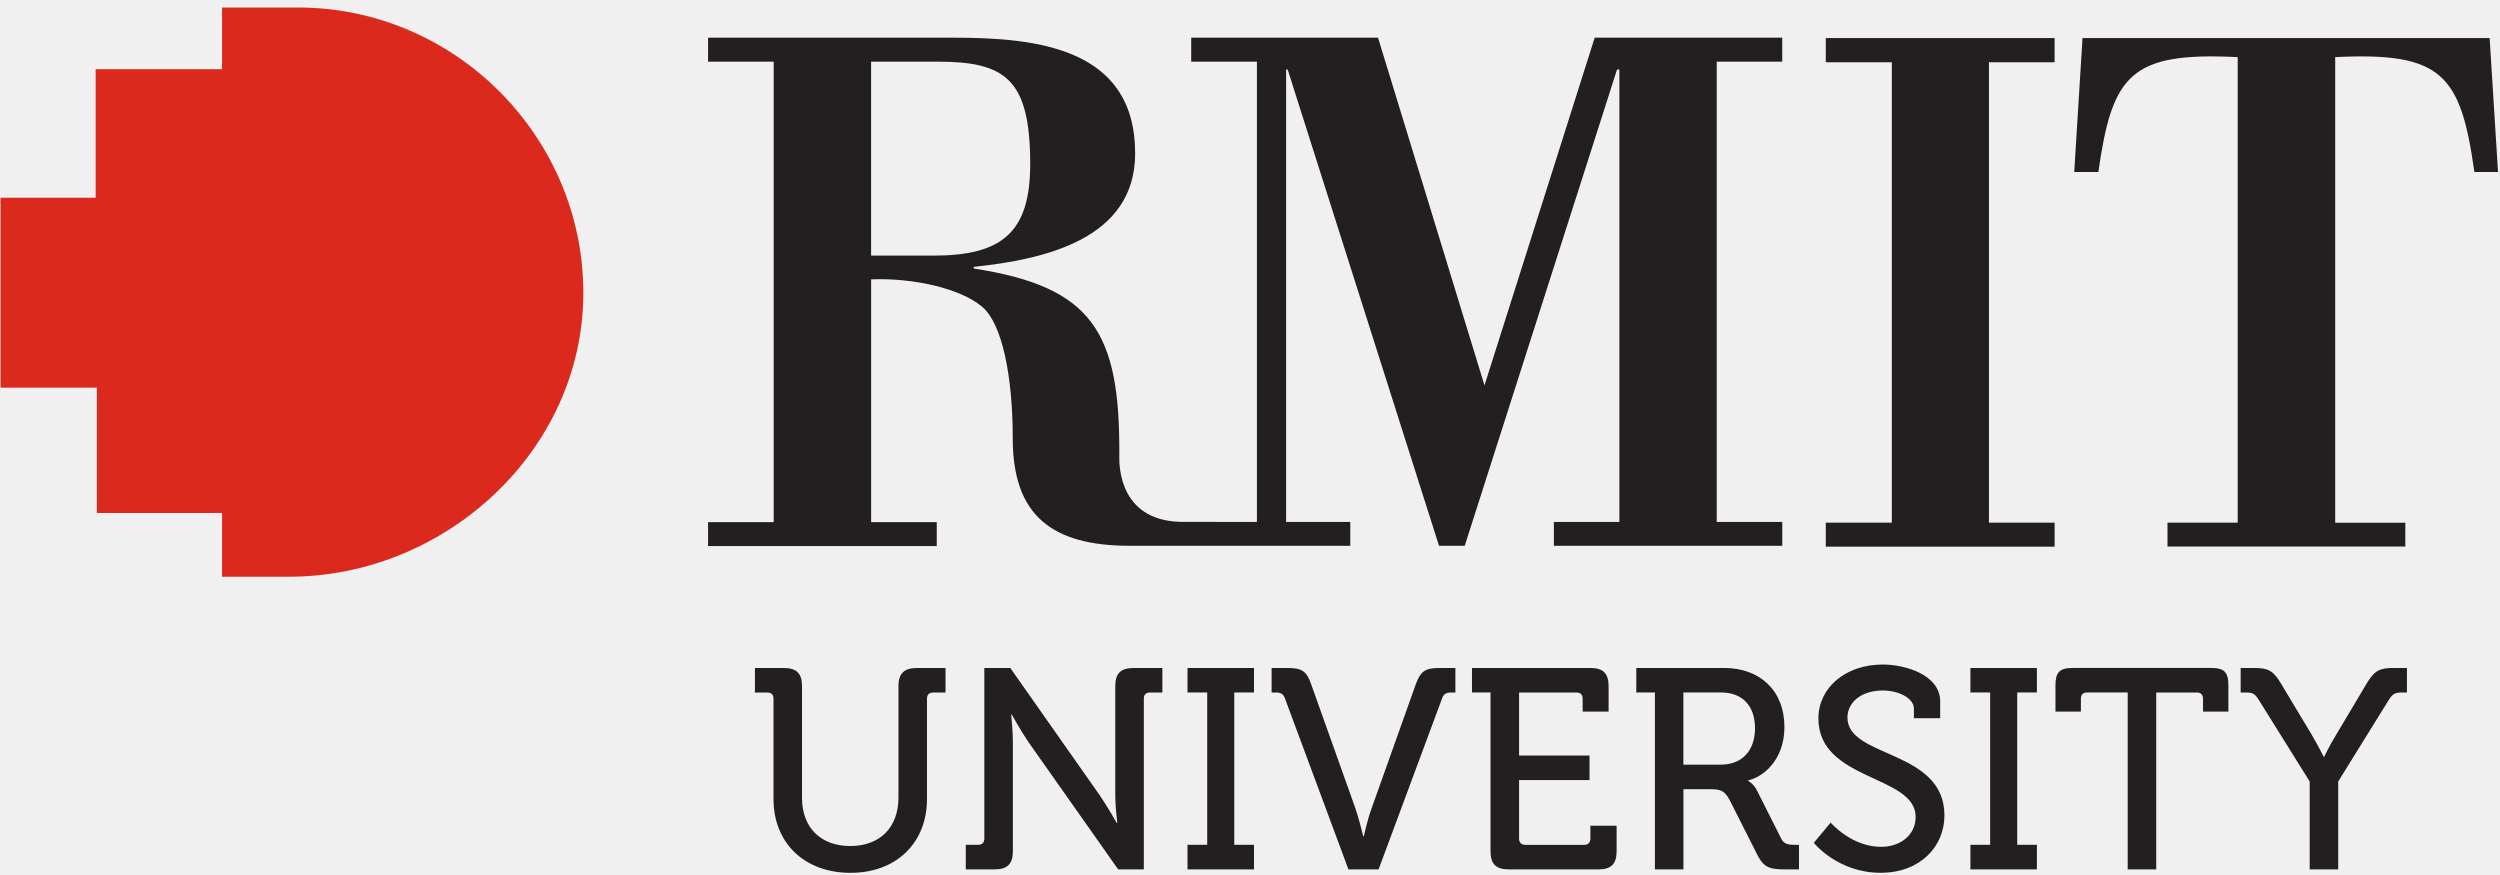
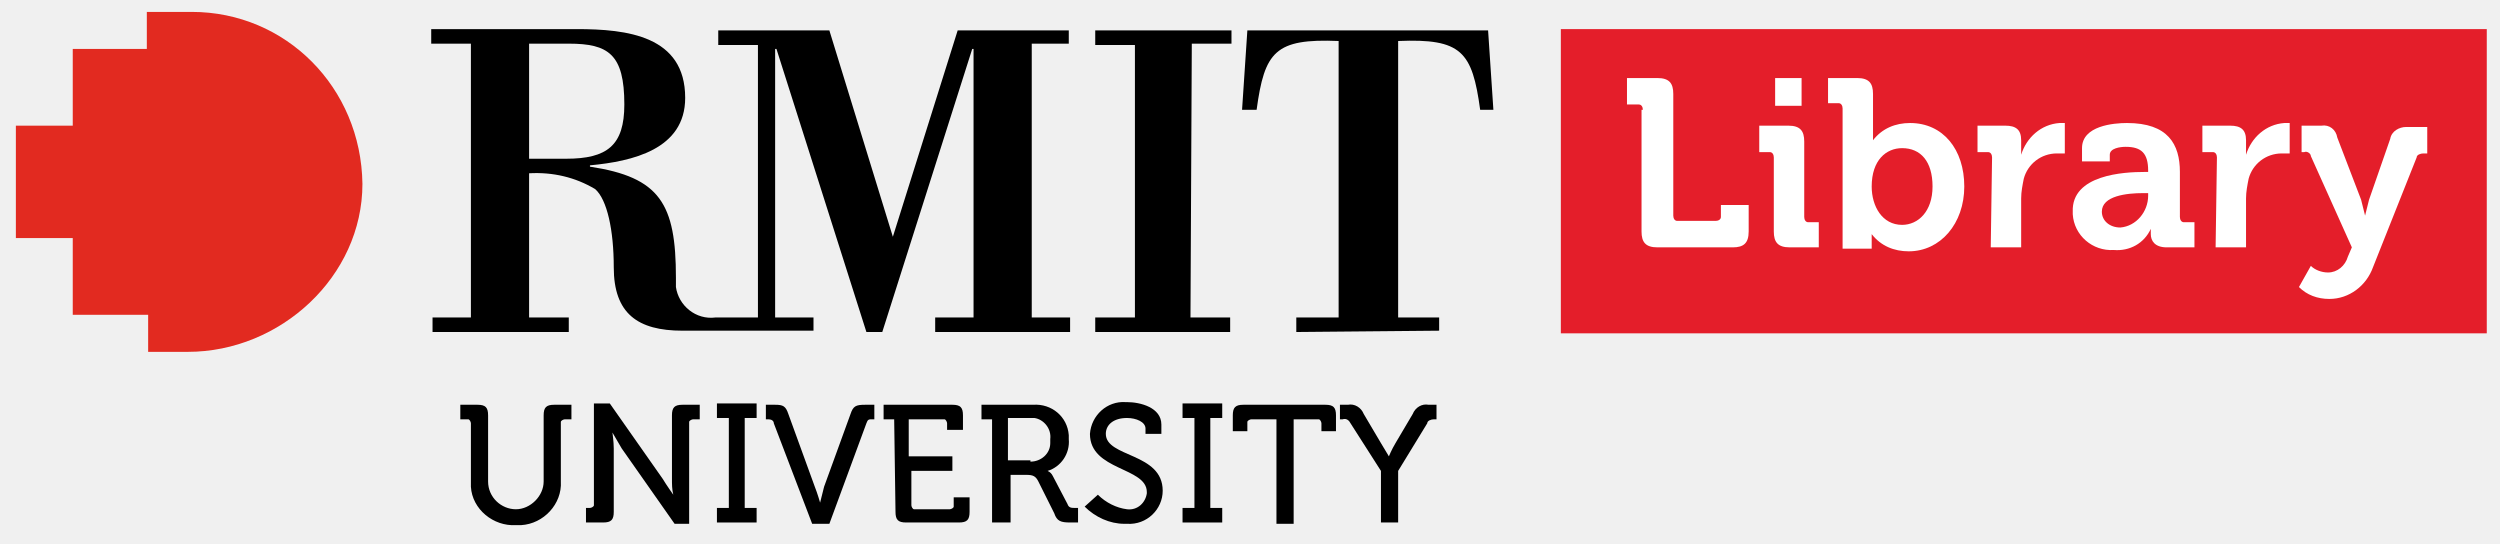
- <svg xmlns="http://www.w3.org/2000/svg" version="1.1" id="Layer_1" x="0px" y="0px" width="160px" height="56px" viewBox="0 0 160 56" enable-background="new 0 0 160 56" xml:space="preserve">
-   <g>
-     <path fill="#231F20" d="M127.292,3.983h4.203V2.435H116.85v1.548h4.226v29.468h-4.226v1.535h14.646v-1.535h-4.203V3.983z   M153.941,34.979v-1.526h-4.488V3.656c6.861-0.342,8.031,1.126,8.908,7.351h1.512l-0.536-8.572h-26.056l-0.53,8.572h1.544  c0.887-6.226,2.044-7.693,8.918-7.351v29.796h-4.494v1.526H153.941" />
-     <path fill="#231F20" d="M55.751,16.359V3.946h4.24c4.338,0,5.942,1.09,5.942,6.562c0,4.363-1.8,5.851-6.187,5.851H55.751   M114.063,3.946V2.41h-12.002l-7.054,22.254L88.193,2.41H76.237v1.536h4.206v29.458L75.9,33.4c-4.22,0.102-4.284-3.496-4.265-4.239  c0.058-7.933-1.714-10.801-9.315-11.976V17.08c4.533-0.479,10.33-1.769,10.33-7.264c0-6.768-6.317-7.405-11.644-7.405h-15.69v1.536  h4.2v29.471h-4.2v1.532h14.636v-1.532h-4.2V17.879c2.7-0.107,5.74,0.581,7.114,1.763c1.267,1.074,1.95,4.396,1.95,8.427  c0,4.977,2.571,6.861,7.498,6.861h14.104v-1.525h-4.107V4.451h0.1l9.686,30.479h1.646l9.746-30.479h0.15v28.953h-4.191v1.527  h14.617v-1.527h-4.194V3.946H114.063z" />
-     <path fill="#DC291E" d="M19.07,0.48h-4.859v3.947H6.122v8.229H0.035V24.81h6.163v8.022h8.013v4.078h4.284  c10.007,0,18.838-8.08,18.838-18.168C37.332,8.718,29.094,0.48,19.07,0.48" />
-     <path fill="#231F20" d="M49.503,44.721c0-0.273-0.147-0.4-0.4-0.4h-0.787v-1.57h1.844c0.821,0,1.169,0.348,1.169,1.168v7.141  c0,1.934,1.223,3.086,3.086,3.086s3.086-1.152,3.086-3.104v-7.122c0-0.82,0.363-1.168,1.184-1.168h1.828v1.57h-0.786  c-0.254,0-0.4,0.127-0.4,0.4v6.41c0,2.811-1.956,4.729-4.894,4.729c-2.959,0-4.93-1.918-4.93-4.729V44.721z M61.81,54.068h0.784  c0.257,0,0.403-0.145,0.403-0.399V42.751h1.662l5.733,8.16c0.475,0.694,1.077,1.754,1.077,1.754h0.038c0,0-0.13-1.024-0.13-1.754  v-6.992c0-0.821,0.348-1.168,1.189-1.168h1.826v1.569h-0.786c-0.256,0-0.401,0.127-0.401,0.402v10.918h-1.643l-5.751-8.162  c-0.475-0.694-1.06-1.752-1.06-1.752h-0.036c0,0,0.109,1.039,0.109,1.752v6.992c0,0.823-0.348,1.17-1.169,1.17H61.81V54.068z   M76.001,54.068h1.26v-9.75h-1.26v-1.567h4.255v1.567h-1.263v9.75h1.263v1.572h-4.255V54.068z M82.245,44.721  c-0.111-0.33-0.294-0.4-0.603-0.4h-0.259v-1.57h1.024c0.914,0,1.223,0.2,1.514,1.059l2.831,7.942  c0.239,0.694,0.494,1.771,0.494,1.771h0.036c0,0,0.238-1.076,0.494-1.771l2.828-7.942c0.312-0.858,0.603-1.059,1.517-1.059h1.024  v1.57h-0.256c-0.33,0-0.494,0.072-0.604,0.4l-4.055,10.92H86.3L82.245,44.721L82.245,44.721z M95.393,44.318h-1.186V42.75h7.577  c0.821,0,1.167,0.346,1.167,1.169v1.623h-1.661v-0.821c0-0.273-0.147-0.4-0.399-0.4h-3.67v4.035h4.508v1.57h-4.508v3.743  c0,0.256,0.145,0.401,0.399,0.401h3.761c0.258,0,0.403-0.146,0.403-0.401v-0.821h1.679v1.625c0,0.82-0.347,1.168-1.167,1.168  h-5.733c-0.824,0-1.17-0.347-1.17-1.168V44.318z M105.912,44.318h-1.188V42.75h5.625c2.264,0,3.854,1.423,3.854,3.779  c0,2.154-1.407,3.213-2.318,3.412v0.037c0,0,0.327,0.166,0.547,0.584l1.555,3.088c0.18,0.383,0.474,0.42,0.91,0.42h0.238v1.57  h-0.895c-1.004,0-1.37-0.127-1.79-0.969l-1.753-3.469c-0.327-0.604-0.565-0.694-1.278-0.694h-1.679v5.132h-1.826V44.318H105.912z   M110.111,48.939c1.388,0,2.209-0.895,2.209-2.336c0-1.444-0.821-2.285-2.172-2.285h-2.412v4.621H110.111z M117.162,52.646  c0,0,1.314,1.551,3.23,1.551c1.205,0,2.209-0.73,2.209-1.916c0-2.702-6.224-2.283-6.224-6.301c0-1.935,1.696-3.451,4.125-3.451  c1.369,0,3.67,0.621,3.67,2.373v1.062h-1.681v-0.603c0-0.676-0.969-1.17-1.99-1.17c-1.387,0-2.264,0.767-2.264,1.734  c0,2.61,6.207,2.027,6.207,6.264c0,1.971-1.532,3.67-4.09,3.67c-2.739,0-4.271-1.918-4.271-1.918L117.162,52.646L117.162,52.646z   M126.107,54.068h1.262v-9.75h-1.262v-1.567h4.254v1.567h-1.258v9.75h1.258v1.572h-4.254V54.068z M136.171,44.318h-2.592  c-0.259,0-0.403,0.127-0.403,0.4v0.823h-1.626v-1.698c0-0.822,0.276-1.094,1.097-1.094h8.873c0.824,0,1.096,0.273,1.096,1.094  v1.698h-1.623v-0.821c0-0.273-0.145-0.4-0.403-0.4h-2.592v11.32h-1.826V44.318L136.171,44.318z M147.82,50.016l-3.268-5.238  c-0.238-0.385-0.402-0.457-0.787-0.457h-0.363v-1.571h0.84c0.878,0,1.223,0.129,1.734,0.985l1.953,3.252  c0.422,0.713,0.784,1.443,0.784,1.443h0.036c0,0,0.348-0.732,0.787-1.443l1.936-3.252c0.508-0.856,0.877-0.985,1.731-0.985h0.842  v1.571h-0.345c-0.385,0-0.566,0.072-0.807,0.457l-3.248,5.238v5.625h-1.826V50.016L147.82,50.016z" />
+ <svg xmlns="http://www.w3.org/2000/svg" xmlns:xlink="http://www.w3.org/1999/xlink" version="1.1" id="Layer_1" x="0px" y="0px" viewBox="0 0 189 41.1" style="enable-background:new 0 0 189 41.1;" xml:space="preserve">
+   <style type="text/css">
+ 	.st0{clip-path:url(#SVGID_00000042000743103632092350000006015615287242400176_);}
+ 	.st1{fill:#E22A20;}
+ 	.st2{fill:#E41E2A;}
+ 	.st3{fill:#FFFFFF;}
+ </style>
+   <g id="Libary_logo">
+     <g id="layer1">
+       <g id="g5781">
+         <g id="g5104">
+           <path id="path5106" d="M90.1,3.3h3V2.3H82.8v1.1h3V24h-3v1.1H93V24h-3L90.1,3.3z" />
+         </g>
+         <g id="g5108">
+           <g>
+             <defs>
+               <polygon id="SVGID_1_" points="-10.2,50.9 123.9,50.9 123.9,-9.1 -10.2,-9.1 -10.2,50.9       " />
+             </defs>
+             <clipPath id="SVGID_00000029029813452262114830000011988772001354471348_">
+               <use xlink:href="#SVGID_1_" style="overflow:visible;" />
+             </clipPath>
+             <g style="clip-path:url(#SVGID_00000029029813452262114830000011988772001354471348_);">
+               <g id="g5110">
+                 <g id="g5116">
+                   <path id="path5118" d="M108.8,25v-1h-3.1V3.1c4.8-0.2,5.6,0.8,6.2,5.2h1l-0.4-6H94.3l-0.4,6H95c0.6-4.4,1.4-5.4,6.2-5.2V24          h-3.2v1.1L108.8,25" />
+                 </g>
+                 <g id="g5120">
+                   <path id="path5122" d="M80.8,3.3V2.3h-8.4l-4.9,15.6L62.7,2.3h-8.4v1.1h3V24h-3.2c-1.5,0.2-2.8-0.9-3-2.3c0-0.2,0-0.4,0-0.7          c0-5.6-1.2-7.6-6.5-8.4v-0.1c3.2-0.3,7.2-1.2,7.2-5.1c0-4.7-4.4-5.2-8.2-5.2h-11v1.1h3V24h-2.9v1.1h10.3V24H40V13.1          c1.8-0.1,3.5,0.3,5,1.2c0.9,0.8,1.4,3.1,1.4,5.9c0,3.5,1.8,4.8,5.2,4.8h9.9v-1h-2.9V3.7h0.1l6.8,21.4h1.2l6.8-21.4h0.1V24          h-2.9v1.1h10.2V24h-2.9V3.3H80.8z M40,12V3.3h3c3,0,4.2,0.8,4.2,4.6c0,3.1-1.3,4.1-4.4,4.1H40" />
+                 </g>
+                 <g id="g5124">
+                   <path id="path5126" class="st1" d="M14.5,0.9h-3.4v2.8H5.5v5.8H1.2v8.5h4.3v5.8h5.7v2.8h3c7,0,13.2-5.7,13.2-12.7          C27.3,6.6,21.6,0.9,14.5,0.9" />
+                 </g>
+                 <g id="g5128">
+                   <path id="path5130" d="M35.6,32c0-0.1-0.1-0.3-0.2-0.3c0,0,0,0-0.1,0h-0.5v-1.1h1.3c0.6,0,0.8,0.2,0.8,0.8v5          c0,1.2,1,2.1,2.1,2.1s2.1-1,2.1-2.1c0,0,0,0,0,0v-5c0-0.6,0.2-0.8,0.8-0.8h1.3v1.1h-0.5c-0.1,0-0.3,0.1-0.3,0.2          c0,0,0,0,0,0.1v4.4c0.1,1.7-1.3,3.2-3,3.3c-0.1,0-0.3,0-0.4,0c-1.7,0.1-3.3-1.2-3.4-2.9c0-0.1,0-0.2,0-0.4L35.6,32z" />
+                 </g>
+                 <g id="g5132">
+                   <path id="path5134" d="M44.1,38.4h0.5c0.1,0,0.3-0.1,0.3-0.2c0,0,0,0,0-0.1v-7.6h1.2l4,5.7c0.3,0.5,0.8,1.2,0.8,1.2l0,0          c-0.1-0.4-0.1-0.8-0.1-1.2v-4.8c0-0.6,0.2-0.8,0.8-0.8h1.3v1.1h-0.5c-0.1,0-0.3,0.1-0.3,0.2c0,0,0,0.1,0,0.1v7.6h-1.1          l-4-5.7c-0.3-0.5-0.7-1.2-0.7-1.2l0,0c0,0,0.1,0.7,0.1,1.2v4.8c0,0.6-0.2,0.8-0.8,0.8h-1.3V38.4z" />
+                 </g>
+                 <g id="g5136">
+                   <path id="path5138" d="M54.2,38.4h0.9v-6.8h-0.9v-1.1h3v1.1h-0.9v6.8h0.9v1.1h-3V38.4z" />
+                 </g>
+                 <g id="g5140">
+                   <path id="path5142" d="M58.5,32c0-0.2-0.2-0.3-0.4-0.3h-0.2v-1.1h0.7c0.6,0,0.8,0.1,1,0.7l2,5.5C61.8,37.3,62,38,62,38l0,0          c0.1-0.4,0.2-0.8,0.3-1.2l2-5.5c0.2-0.6,0.4-0.7,1.1-0.7h0.7v1.1h-0.2c-0.2,0-0.3,0-0.4,0.3l-2.8,7.6h-1.3L58.5,32z" />
+                 </g>
+                 <g id="g5144">
+                   <path id="path5146" d="M67.6,31.7h-0.8v-1.1h5.2c0.6,0,0.8,0.2,0.8,0.8v1.1h-1.2V32c0-0.1-0.1-0.3-0.2-0.3c0,0,0,0-0.1,0          h-2.6v2.8H72v1.1h-3.1v2.6c0,0.1,0.1,0.3,0.2,0.3c0,0,0,0,0.1,0h2.6c0.1,0,0.3-0.1,0.3-0.2c0,0,0,0,0-0.1v-0.6h1.2v1.1          c0,0.6-0.2,0.8-0.8,0.8h-4c-0.6,0-0.8-0.2-0.8-0.8L67.6,31.7z" />
+                 </g>
+                 <g id="g5148">
+                   <path id="path5150" d="M77.9,34.9c0.8,0,1.5-0.6,1.5-1.4c0-0.1,0-0.2,0-0.3c0.1-0.8-0.5-1.5-1.2-1.6c-0.1,0-0.2,0-0.3,0          h-1.7v3.2H77.9z M75,31.7h-0.8v-1.1h3.9c1.4-0.1,2.6,0.9,2.7,2.3c0,0.1,0,0.2,0,0.3c0.1,1.1-0.6,2.1-1.6,2.4l0,0          c0.2,0.1,0.3,0.2,0.4,0.4l1.1,2.1c0.1,0.3,0.3,0.3,0.6,0.3h0.2v1.1h-0.6c-0.7,0-1-0.1-1.2-0.7l-1.2-2.4          c-0.2-0.4-0.4-0.5-0.9-0.5h-1.2v3.6H75V31.7z" />
+                 </g>
+                 <g id="g5152">
+                   <path id="path5154" d="M83,37.4c0.6,0.6,1.4,1,2.2,1.1c0.8,0.1,1.4-0.5,1.5-1.2c0,0,0-0.1,0-0.1c0-1.9-4.3-1.6-4.3-4.4          c0.1-1.4,1.3-2.5,2.7-2.4c0,0,0.1,0,0.1,0c1,0,2.6,0.4,2.6,1.7v0.7h-1.2v-0.4c0-0.5-0.7-0.8-1.4-0.8c-1,0-1.6,0.5-1.6,1.2          c0,1.8,4.3,1.4,4.3,4.3c0,1.4-1.2,2.6-2.7,2.5c-0.1,0-0.1,0-0.2,0c-1.1,0-2.2-0.5-3-1.3L83,37.4z" />
+                 </g>
+                 <g id="g5156">
+                   <path id="path5158" d="M89.4,38.4h0.9v-6.8h-0.9v-1.1h3v1.1h-0.9v6.8h0.9v1.1h-3V38.4z" />
+                 </g>
+                 <g id="g5160">
+                   <path id="path5162" d="M96.4,31.7h-1.8c-0.1,0-0.3,0.1-0.3,0.2c0,0,0,0,0,0.1v0.6h-1.1v-1.2c0-0.6,0.2-0.8,0.8-0.8h6.2          c0.6,0,0.8,0.2,0.8,0.8v1.2h-1.1V32c0-0.1-0.1-0.3-0.2-0.3c0,0,0,0-0.1,0h-1.8v7.9h-1.3V31.7z" />
+                 </g>
+                 <g id="g5164">
+                   <path id="path5166" d="M104.4,35.6l-2.3-3.6c-0.1-0.2-0.3-0.4-0.6-0.3h-0.2v-1.1h0.6c0.5-0.1,1,0.2,1.2,0.7l1.3,2.2          c0.3,0.5,0.6,1,0.6,1l0,0c0,0,0.2-0.5,0.5-1l1.3-2.2c0.2-0.5,0.7-0.8,1.2-0.7h0.6v1.1h-0.2c-0.2,0-0.5,0.1-0.5,0.3l-2.2,3.6          v3.9h-1.3L104.4,35.6z" />
+                 </g>
+               </g>
+             </g>
+           </g>
+         </g>
+       </g>
+     </g>
+     <rect x="118" y="2.2" class="st2" width="70" height="23" />
+     <path class="st3" d="M124.2,8.3c0-0.2-0.1-0.4-0.3-0.4c0,0-0.1,0-0.1,0H123v-2h2.3c0.9,0,1.2,0.4,1.2,1.2v9.2   c0,0.2,0.1,0.4,0.3,0.4c0,0,0,0,0.1,0h2.8c0.2,0,0.4-0.1,0.4-0.3c0,0,0-0.1,0-0.1v-0.8h2.1v2c0,0.9-0.4,1.2-1.2,1.2h-5.7   c-0.9,0-1.2-0.4-1.2-1.2V8.3z" />
+     <path class="st3" d="M134.1,11.9c0-0.2-0.1-0.4-0.3-0.4c0,0-0.1,0-0.1,0h-0.7v-2h2.2c0.9,0,1.2,0.4,1.2,1.2v5.7   c0,0.2,0.1,0.4,0.3,0.4c0,0,0.1,0,0.1,0h0.7v1.9h-2.2c-0.9,0-1.2-0.4-1.2-1.2V11.9z M134.2,5.9h2V8h-2V5.9z" />
+     <path class="st3" d="M139.3,8.2c0-0.2-0.1-0.4-0.3-0.4c0,0-0.1,0-0.1,0h-0.7V5.9h2.2c0.9,0,1.2,0.4,1.2,1.2v2.7c0,0.3,0,0.5,0,0.8   l0,0c0.7-0.9,1.7-1.3,2.8-1.3c2.5,0,4.1,2,4.1,4.8s-1.8,4.9-4.2,4.9c-1.1,0-2.1-0.4-2.8-1.3l0,0c0,0.2,0,0.4,0,0.6v0.5h-2.2V8.2z    M143.8,17c1.2,0,2.3-1,2.3-2.9s-0.9-2.9-2.3-2.9c-1.2,0-2.3,0.9-2.3,2.9C141.5,15.6,142.3,17,143.8,17z" />
+     <path class="st3" d="M150.6,11.9c0-0.2-0.1-0.4-0.3-0.4c0,0-0.1,0-0.1,0h-0.7v-2h2.1c0.8,0,1.2,0.3,1.2,1.1v0.5c0,0.2,0,0.4,0,0.6   l0,0c0.4-1.3,1.5-2.3,2.9-2.4c0.1,0,0.3,0,0.4,0v2.3c-0.2,0-0.4,0-0.6,0c-1.2,0-2.2,0.8-2.5,1.9c-0.1,0.5-0.2,1-0.2,1.5v3.7h-2.3   L150.6,11.9z" />
+     <path class="st3" d="M162.1,13h0.3v-0.1c0-1.3-0.5-1.8-1.7-1.8c-0.4,0-1.2,0.1-1.2,0.6v0.5h-2.1v-1c0-1.7,2.4-1.9,3.4-1.9   c3.1,0,4,1.6,4,3.7v3.4c0,0.2,0.1,0.4,0.3,0.4c0,0,0.1,0,0.1,0h0.7v1.9h-2.1c-0.9,0-1.2-0.5-1.2-1c0-0.1,0-0.3,0-0.4l0,0   c-0.5,1.1-1.6,1.7-2.8,1.6c-1.6,0.1-3-1.1-3.1-2.7c0-0.1,0-0.1,0-0.2C156.6,13.2,160.6,13,162.1,13z M160.3,17.2   c1.2-0.1,2.1-1.2,2.1-2.4v-0.2H162c-1.2,0-3.1,0.2-3.1,1.4C158.9,16.7,159.5,17.2,160.3,17.2C160.2,17.2,160.3,17.2,160.3,17.2   L160.3,17.2z" />
+     <path class="st3" d="M167.6,11.9c0-0.2-0.1-0.4-0.3-0.4c0,0-0.1,0-0.1,0h-0.7v-2h2.1c0.8,0,1.2,0.3,1.2,1.1v0.5c0,0.2,0,0.4,0,0.6   l0,0c0.4-1.3,1.5-2.3,2.9-2.4c0.1,0,0.3,0,0.4,0v2.3c-0.2,0-0.4,0-0.6,0c-1.2,0-2.2,0.8-2.5,1.9c-0.1,0.5-0.2,1-0.2,1.5v3.7h-2.3   L167.6,11.9z" />
+     <path class="st3" d="M176,20.6c0.7,0,1.3-0.5,1.5-1.2l0.3-0.7l-3.1-6.9c0-0.2-0.3-0.4-0.5-0.3H174v-2h1.5c0.6-0.1,1.1,0.3,1.2,0.9   l1.8,4.7c0.1,0.4,0.2,0.8,0.3,1.2l0,0c0.1-0.4,0.2-0.8,0.3-1.2l1.6-4.6c0.1-0.6,0.7-0.9,1.2-0.9h1.6v2h-0.3c-0.2,0-0.5,0.1-0.5,0.3   l-3.3,8.3c-0.5,1.4-1.8,2.4-3.3,2.4c-0.9,0-1.7-0.3-2.3-0.9l0.9-1.6C175,20.4,175.5,20.6,176,20.6z" />
  </g>
</svg>
